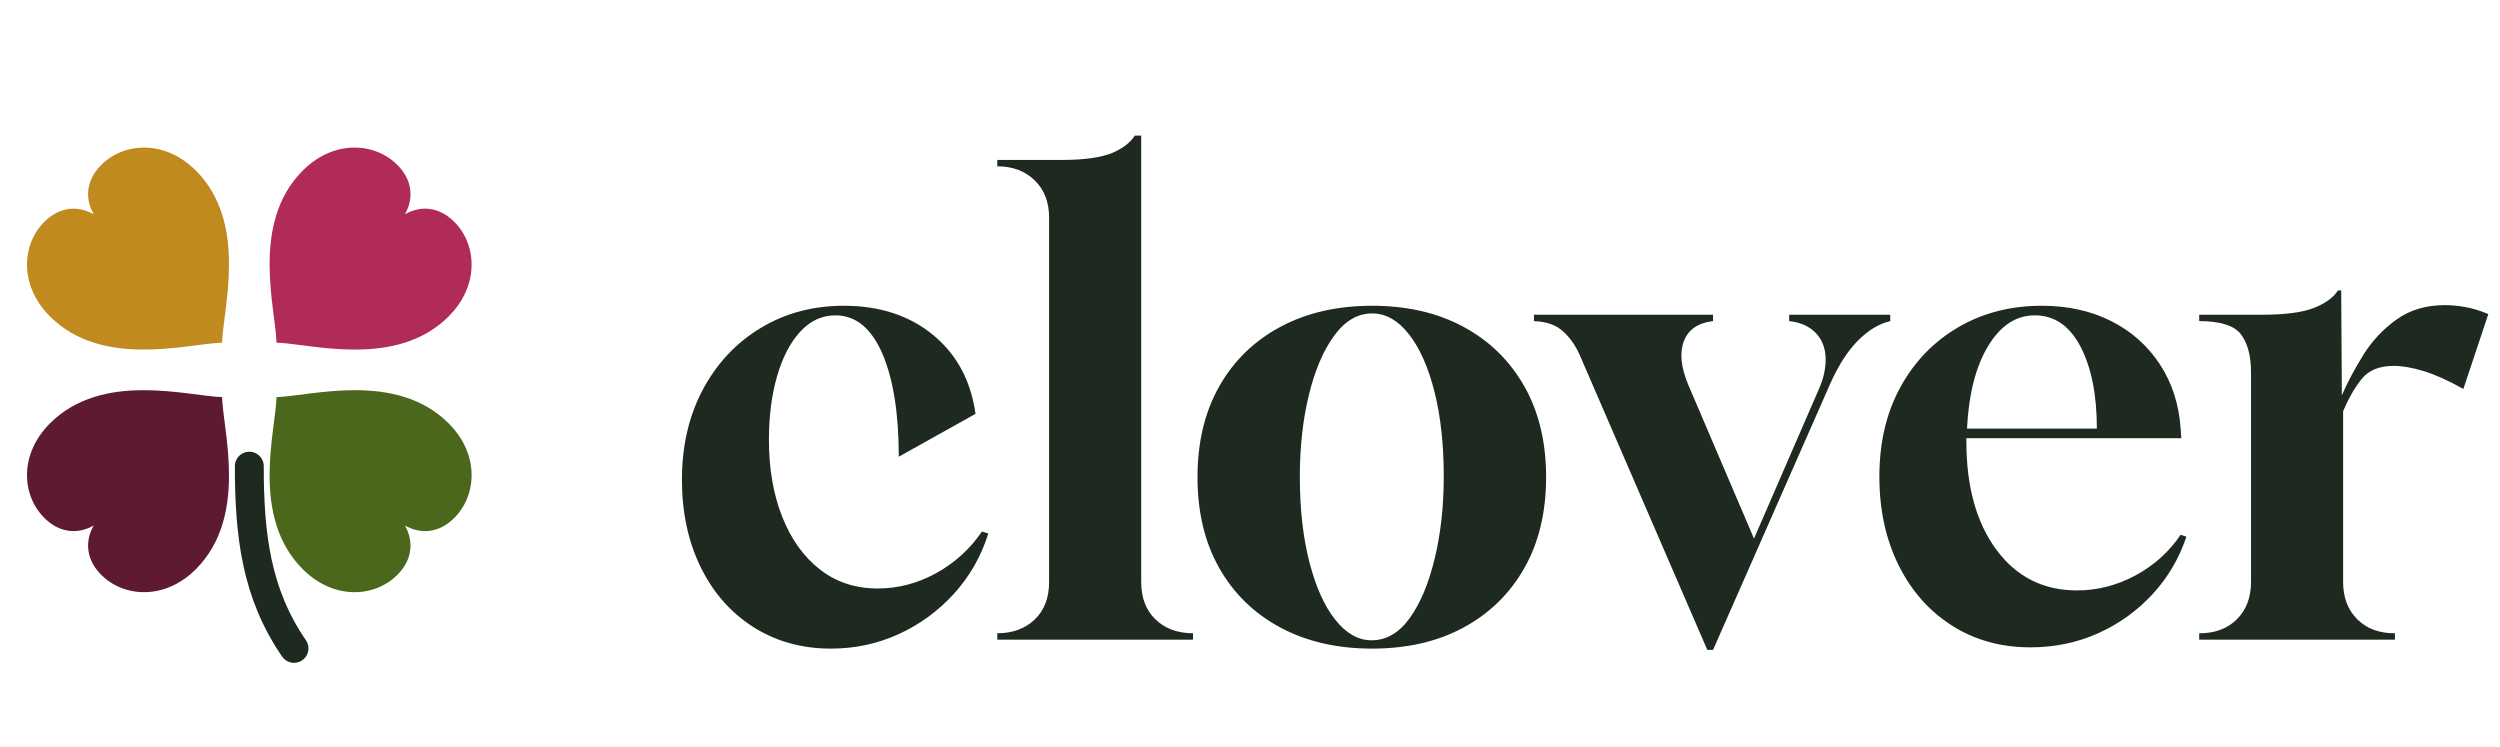
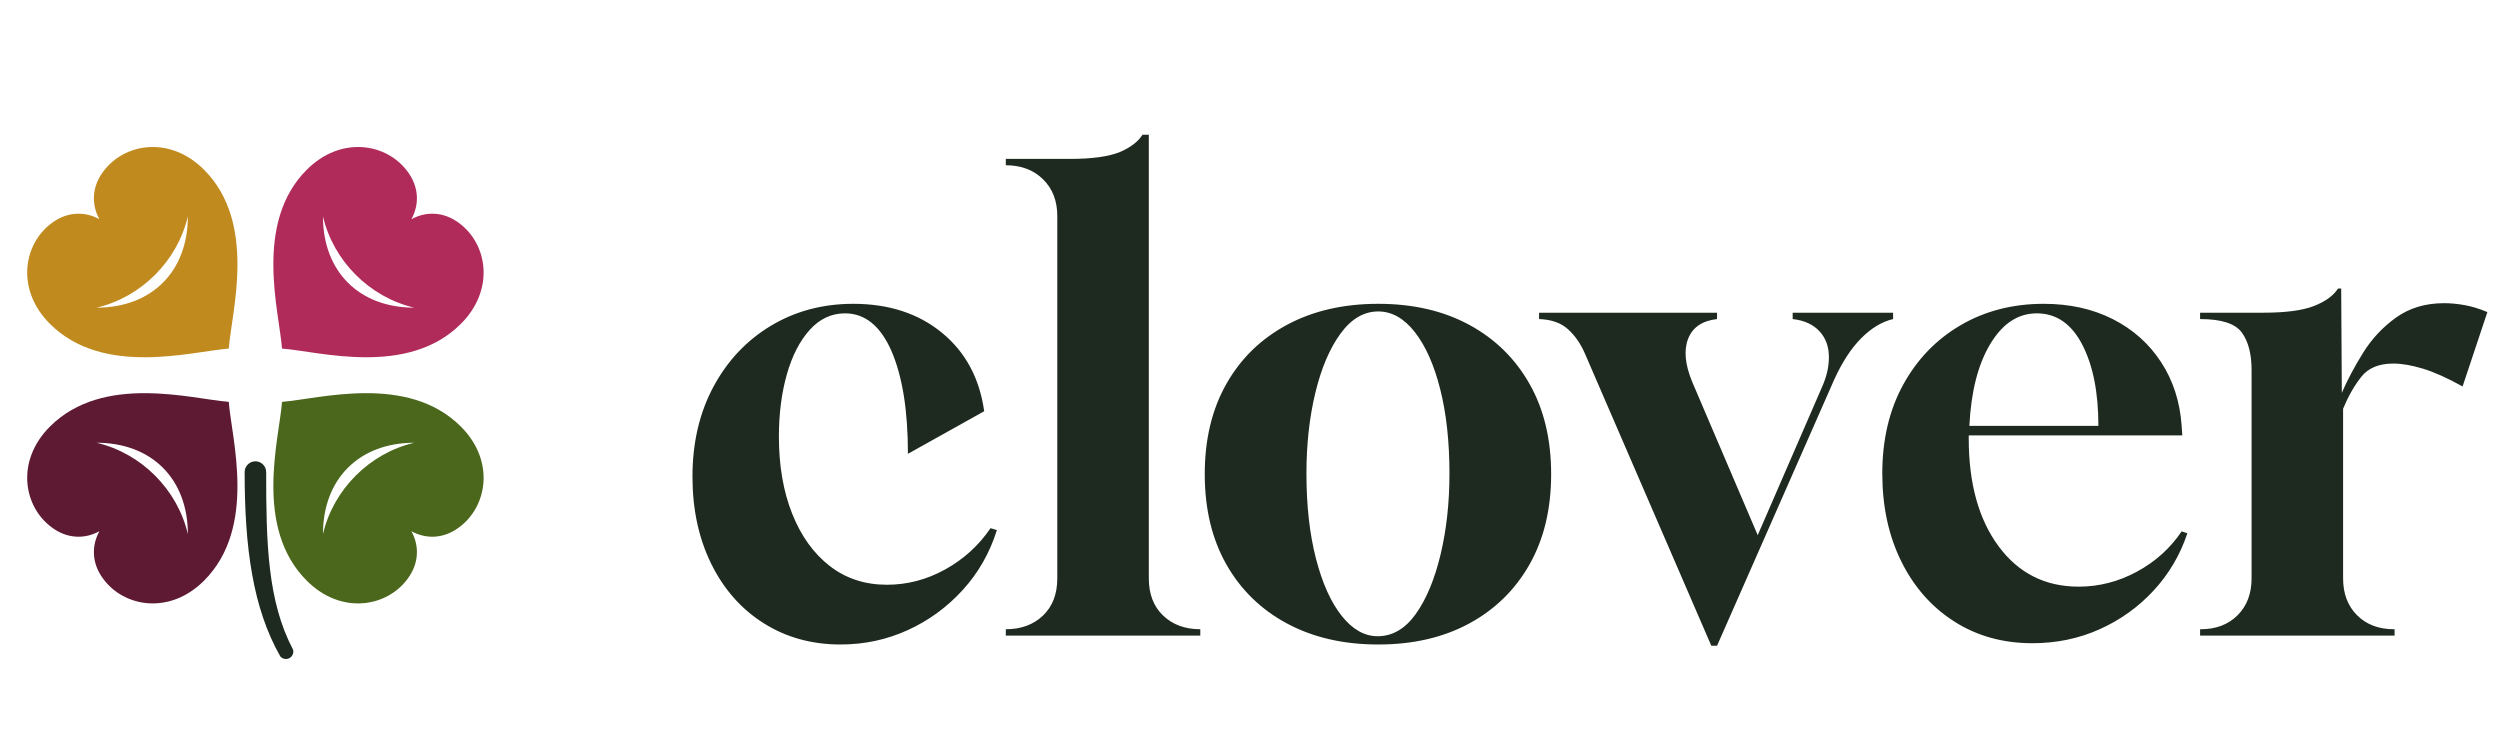
- <svg xmlns="http://www.w3.org/2000/svg" viewBox="0 0 469 140" width="469" height="140" role="img">
-   <g transform="translate(-17.73 10.05) scale(1.29)">
-     <path fill="#B02A5A" transform="rotate(45 50 46) translate(50 40.4)" d="M0 0C-3.6-3.4-15-9.6-15-20.4C-15-27.4-9.6-31.4-4.6-30.6C-2.2-30.2-.6-28.6 0-26.4C.6-28.6 2.2-30.2 4.6-30.6C9.6-31.4 15-27.4 15-20.4C15-9.6 3.6-3.4 0 0Z" />
-     <path fill="#4A671B" transform="rotate(135 50 46) translate(50 40.4)" d="M0 0C-3.6-3.4-15-9.6-15-20.4C-15-27.4-9.6-31.4-4.6-30.6C-2.2-30.2-.6-28.6 0-26.4C.6-28.6 2.2-30.2 4.6-30.6C9.6-31.4 15-27.4 15-20.4C15-9.6 3.6-3.4 0 0Z" />
-     <path fill="#5E1A33" transform="rotate(225 50 46) translate(50 40.4)" d="M0 0C-3.6-3.4-15-9.6-15-20.4C-15-27.4-9.6-31.4-4.6-30.6C-2.2-30.2-.6-28.6 0-26.4C.6-28.6 2.2-30.2 4.6-30.6C9.6-31.4 15-27.4 15-20.4C15-9.6 3.6-3.4 0 0Z" />
-     <path fill="#C08A1E" transform="rotate(315 50 46) translate(50 40.4)" d="M0 0C-3.6-3.4-15-9.6-15-20.4C-15-27.4-9.6-31.4-4.6-30.6C-2.2-30.2-.6-28.6 0-26.4C.6-28.6 2.2-30.2 4.6-30.6C9.6-31.4 15-27.4 15-20.4C15-9.6 3.6-3.4 0 0Z" />
-     <path fill="none" stroke="#1E2A1F" stroke-width="4.2" stroke-linecap="round" d="M50 60C50 70 51 78.5 56.5 86.5" />
+ <svg xmlns="http://www.w3.org/2000/svg" viewBox="0 0 472 140" width="472" height="140" role="img">
+   <g transform="translate(-15.28 12.42) scale(1.27)">
+     <path fill="#B02A5A" fill-rule="evenodd" transform="rotate(45 50 46) translate(50 40.4)" d="M0 0C-4.2-3.6-16.2-10.2-16.2-21.4C-16.2-28.6-10.6-32.6-5.4-31.8C-2.6-31.4-.7-29.6 0-27.2C.7-29.6 2.6-31.4 5.4-31.8C10.6-32.6 16.2-28.6 16.2-21.4C16.2-10.2 4.2-3.6 0 0ZM-9.6-18.2C-3.8-12.4 3.8-12.4 9.6-18.2C3.8-14.6-3.8-14.6-9.6-18.2Z" />
+     <path fill="#4A671B" fill-rule="evenodd" transform="rotate(135 50 46) translate(50 40.4)" d="M0 0C-4.2-3.6-16.2-10.2-16.2-21.4C-16.2-28.6-10.6-32.6-5.4-31.8C-2.6-31.4-.7-29.6 0-27.2C.7-29.6 2.6-31.4 5.4-31.8C10.6-32.6 16.2-28.6 16.2-21.4C16.2-10.2 4.2-3.6 0 0ZM-9.6-18.2C-3.8-12.4 3.8-12.4 9.6-18.2C3.8-14.6-3.8-14.6-9.6-18.2Z" />
+     <path fill="#5E1A33" fill-rule="evenodd" transform="rotate(225 50 46) translate(50 40.4)" d="M0 0C-4.2-3.6-16.2-10.2-16.2-21.4C-16.2-28.6-10.6-32.6-5.4-31.8C-2.6-31.4-.7-29.6 0-27.2C.7-29.6 2.6-31.4 5.4-31.8C10.6-32.6 16.2-28.6 16.2-21.4C16.2-10.2 4.2-3.6 0 0ZM-9.6-18.2C-3.8-12.4 3.8-12.4 9.6-18.2C3.8-14.6-3.8-14.6-9.6-18.2Z" />
+     <path fill="#C08A1E" fill-rule="evenodd" transform="rotate(315 50 46) translate(50 40.4)" d="M0 0C-4.2-3.6-16.2-10.2-16.2-21.4C-16.2-28.6-10.6-32.6-5.4-31.8C-2.6-31.4-.7-29.6 0-27.2C.7-29.6 2.6-31.4 5.4-31.8C10.6-32.6 16.2-28.6 16.2-21.4C16.2-10.2 4.2-3.6 0 0ZM-9.6-18.2C-3.8-12.4 3.8-12.4 9.6-18.2C3.8-14.6-3.8-14.6-9.6-18.2Z" />
+     <path fill="#1E2A1F" d="M48.4 60.4A1.6 1.6 0 0 1 51.6 60.4C51.6 71 51.8 79.6 55.6 86.8A1.1 1.1 0 0 1 53.7 87.8C49.6 80.6 48.4 71.6 48.4 60.4Z" />
  </g>
-   <path fill="#1E2A1F" d="M155.89 121.68Q147.73 121.68 141.37 117.66Q135.01 113.64 131.47 106.44Q127.93 99.24 127.93 90.0Q127.93 80.4 131.89 73.02Q135.85 65.64 142.75 61.5Q149.65 57.36 158.29 57.36Q168.37 57.36 175.03 62.82Q181.69 68.28 183.01 77.64L168.61 85.68Q168.61 73.44 165.49 66.24Q162.37 59.16 156.73 59.16Q152.89 59.16 150.07 62.28Q147.25 65.4 145.75 70.68Q144.25 75.96 144.25 82.44Q144.25 90.72 146.77 97.02Q149.29 103.32 153.85 106.86Q158.41 110.4 164.65 110.4Q170.41 110.4 175.63 107.52Q180.85 104.64 184.21 99.72L185.41 100.08Q183.37 106.56 178.93 111.42Q174.49 116.28 168.55 118.98Q162.61 121.68 155.89 121.68ZM187.09 120.0V118.8Q191.41 118.8 194.11 116.22Q196.81 113.64 196.81 109.2V40.8Q196.81 36.48 194.11 33.84Q191.41 31.2 187.09 31.2V30.0H199.33Q205.45 30.0 208.69 28.68Q211.69 27.36 212.89 25.44H214.09V109.2Q214.09 113.64 216.79 116.22Q219.49 118.8 223.81 118.8V120.0ZM257.41 121.68Q247.57 121.68 240.19 117.72Q232.81 113.76 228.73 106.56Q224.65 99.36 224.65 89.52Q224.65 79.68 228.73 72.48Q232.81 65.28 240.19 61.32Q247.57 57.36 257.41 57.36Q267.25 57.36 274.57 61.32Q281.89 65.28 285.97 72.48Q290.05 79.68 290.05 89.52Q290.05 99.36 285.97 106.56Q281.89 113.76 274.57 117.72Q267.25 121.68 257.41 121.68ZM257.29 120.12Q261.49 120.12 264.49 115.92Q267.49 111.72 269.17 104.7Q270.85 97.68 270.85 89.4Q270.85 80.4 269.11 73.5Q267.37 66.6 264.31 62.7Q261.25 58.8 257.41 58.8Q253.33 58.8 250.27 63.0Q247.21 67.2 245.53 74.16Q243.85 81.12 243.85 89.4Q243.85 98.52 245.65 105.48Q247.45 112.44 250.51 116.28Q253.57 120.12 257.29 120.12ZM320.29 121.92 296.41 66.72Q295.21 63.96 293.23 62.16Q291.25 60.36 287.77 60.24V59.04H321.37V60.24Q317.17 60.72 315.91 63.96Q314.65 67.2 316.69 72.12L329.05 101.04L341.29 72.84Q342.49 70.08 342.49 67.44Q342.49 64.44 340.69 62.52Q338.89 60.6 335.65 60.24V59.04H354.61V60.24Q351.49 60.96 348.61 63.84Q345.73 66.72 343.45 71.76L321.37 121.92ZM380.89 121.44Q372.61 121.44 366.19 117.36Q359.77 113.28 356.17 106.02Q352.57 98.76 352.57 89.4Q352.57 79.8 356.53 72.6Q360.49 65.4 367.39 61.38Q374.29 57.36 383.05 57.36Q390.37 57.36 396.07 60.24Q401.77 63.12 405.19 68.34Q408.61 73.56 409.09 80.4L409.21 82.2H368.89V82.8Q368.89 95.52 374.53 103.14Q380.17 110.76 389.65 110.76Q395.41 110.76 400.63 107.94Q405.85 105.12 409.09 100.32L410.17 100.68Q408.13 106.8 403.81 111.48Q399.49 116.16 393.61 118.8Q387.73 121.44 380.89 121.44ZM369.01 80.4H393.37Q393.37 70.92 390.31 65.04Q387.25 59.16 381.73 59.16Q376.45 59.16 372.97 64.92Q369.49 70.68 369.01 80.4ZM412.57 120.0V118.8H412.69Q417.01 118.8 419.65 116.16Q422.29 113.52 422.29 109.2V69.84Q422.29 65.28 420.43 62.76Q418.57 60.24 412.57 60.24V59.04H424.45Q430.81 59.04 434.05 57.78Q437.29 56.52 438.61 54.48H439.21L439.33 74.16Q440.89 70.56 443.35 66.6Q445.81 62.64 449.59 59.94Q453.37 57.24 458.65 57.24Q460.45 57.24 462.49 57.6Q464.53 57.96 466.81 58.92L462.13 72.96Q457.81 70.56 454.63 69.6Q451.45 68.64 449.05 68.64Q444.97 68.64 442.99 71.16Q441.01 73.68 439.57 77.16V109.2Q439.57 113.52 442.21 116.16Q444.85 118.8 449.17 118.8H449.29V120.0Z" />
+   <path fill="#1E2A1F" d="M158.697 121.68Q150.537 121.68 144.177 117.66Q137.817 113.64 134.277 106.44Q130.737 99.24 130.737 90.0Q130.737 80.4 134.697 73.02Q138.657 65.64 145.557 61.5Q152.457 57.36 161.097 57.36Q171.177 57.36 177.837 62.82Q184.497 68.28 185.817 77.64L171.417 85.68Q171.417 73.44 168.297 66.24Q165.177 59.16 159.537 59.16Q155.697 59.16 152.877 62.28Q150.057 65.4 148.557 70.68Q147.057 75.96 147.057 82.44Q147.057 90.72 149.577 97.02Q152.097 103.32 156.657 106.86Q161.217 110.4 167.457 110.4Q173.217 110.4 178.437 107.52Q183.657 104.64 187.017 99.72L188.217 100.08Q186.177 106.56 181.737 111.42Q177.297 116.28 171.357 118.98Q165.417 121.68 158.697 121.68ZM189.897 120.0V118.8Q194.217 118.8 196.917 116.22Q199.617 113.64 199.617 109.2V40.8Q199.617 36.48 196.917 33.84Q194.217 31.2 189.897 31.2V30.0H202.137Q208.257 30.0 211.497 28.68Q214.497 27.36 215.697 25.44H216.897V109.2Q216.897 113.64 219.597 116.22Q222.297 118.8 226.617 118.8V120.0ZM260.217 121.68Q250.377 121.68 242.997 117.72Q235.617 113.76 231.537 106.56Q227.457 99.36 227.457 89.52Q227.457 79.68 231.537 72.48Q235.617 65.28 242.997 61.32Q250.377 57.36 260.217 57.36Q270.057 57.36 277.377 61.32Q284.697 65.28 288.777 72.48Q292.857 79.68 292.857 89.52Q292.857 99.36 288.777 106.56Q284.697 113.76 277.377 117.72Q270.057 121.68 260.217 121.68ZM260.097 120.12Q264.297 120.12 267.297 115.92Q270.297 111.72 271.977 104.7Q273.657 97.68 273.657 89.4Q273.657 80.4 271.917 73.5Q270.177 66.6 267.117 62.7Q264.057 58.8 260.217 58.8Q256.137 58.8 253.077 63.0Q250.017 67.2 248.337 74.16Q246.657 81.12 246.657 89.4Q246.657 98.52 248.457 105.48Q250.257 112.44 253.317 116.28Q256.377 120.12 260.097 120.12ZM323.097 121.92 299.217 66.72Q298.017 63.96 296.037 62.16Q294.057 60.36 290.577 60.24V59.04H324.177V60.24Q319.977 60.72 318.717 63.96Q317.457 67.2 319.497 72.12L331.857 101.04L344.097 72.84Q345.297 70.08 345.297 67.44Q345.297 64.44 343.497 62.52Q341.697 60.6 338.457 60.24V59.04H357.417V60.24Q354.297 60.96 351.417 63.84Q348.537 66.72 346.257 71.76L324.177 121.92ZM383.697 121.44Q375.417 121.44 368.997 117.36Q362.577 113.28 358.977 106.02Q355.377 98.76 355.377 89.4Q355.377 79.8 359.337 72.6Q363.297 65.4 370.197 61.38Q377.097 57.36 385.857 57.36Q393.177 57.36 398.877 60.24Q404.577 63.12 407.997 68.34Q411.417 73.56 411.897 80.4L412.017 82.2H371.697V82.8Q371.697 95.52 377.337 103.14Q382.977 110.76 392.457 110.76Q398.217 110.76 403.437 107.94Q408.657 105.12 411.897 100.32L412.977 100.68Q410.937 106.8 406.617 111.48Q402.297 116.16 396.417 118.8Q390.537 121.44 383.697 121.44ZM371.817 80.4H396.177Q396.177 70.92 393.117 65.04Q390.057 59.16 384.537 59.16Q379.257 59.16 375.777 64.92Q372.297 70.68 371.817 80.4ZM415.377 120.0V118.8H415.497Q419.817 118.8 422.457 116.16Q425.097 113.52 425.097 109.2V69.84Q425.097 65.28 423.237 62.76Q421.377 60.24 415.377 60.24V59.04H427.257Q433.617 59.04 436.857 57.78Q440.097 56.52 441.417 54.48H442.017L442.137 74.16Q443.697 70.56 446.157 66.6Q448.617 62.64 452.397 59.94Q456.177 57.24 461.457 57.24Q463.257 57.24 465.297 57.6Q467.337 57.96 469.617 58.92L464.937 72.96Q460.617 70.56 457.437 69.6Q454.257 68.64 451.857 68.64Q447.777 68.64 445.797 71.16Q443.817 73.68 442.377 77.16V109.2Q442.377 113.52 445.017 116.16Q447.657 118.8 451.977 118.8H452.097V120.0Z" />
</svg>
